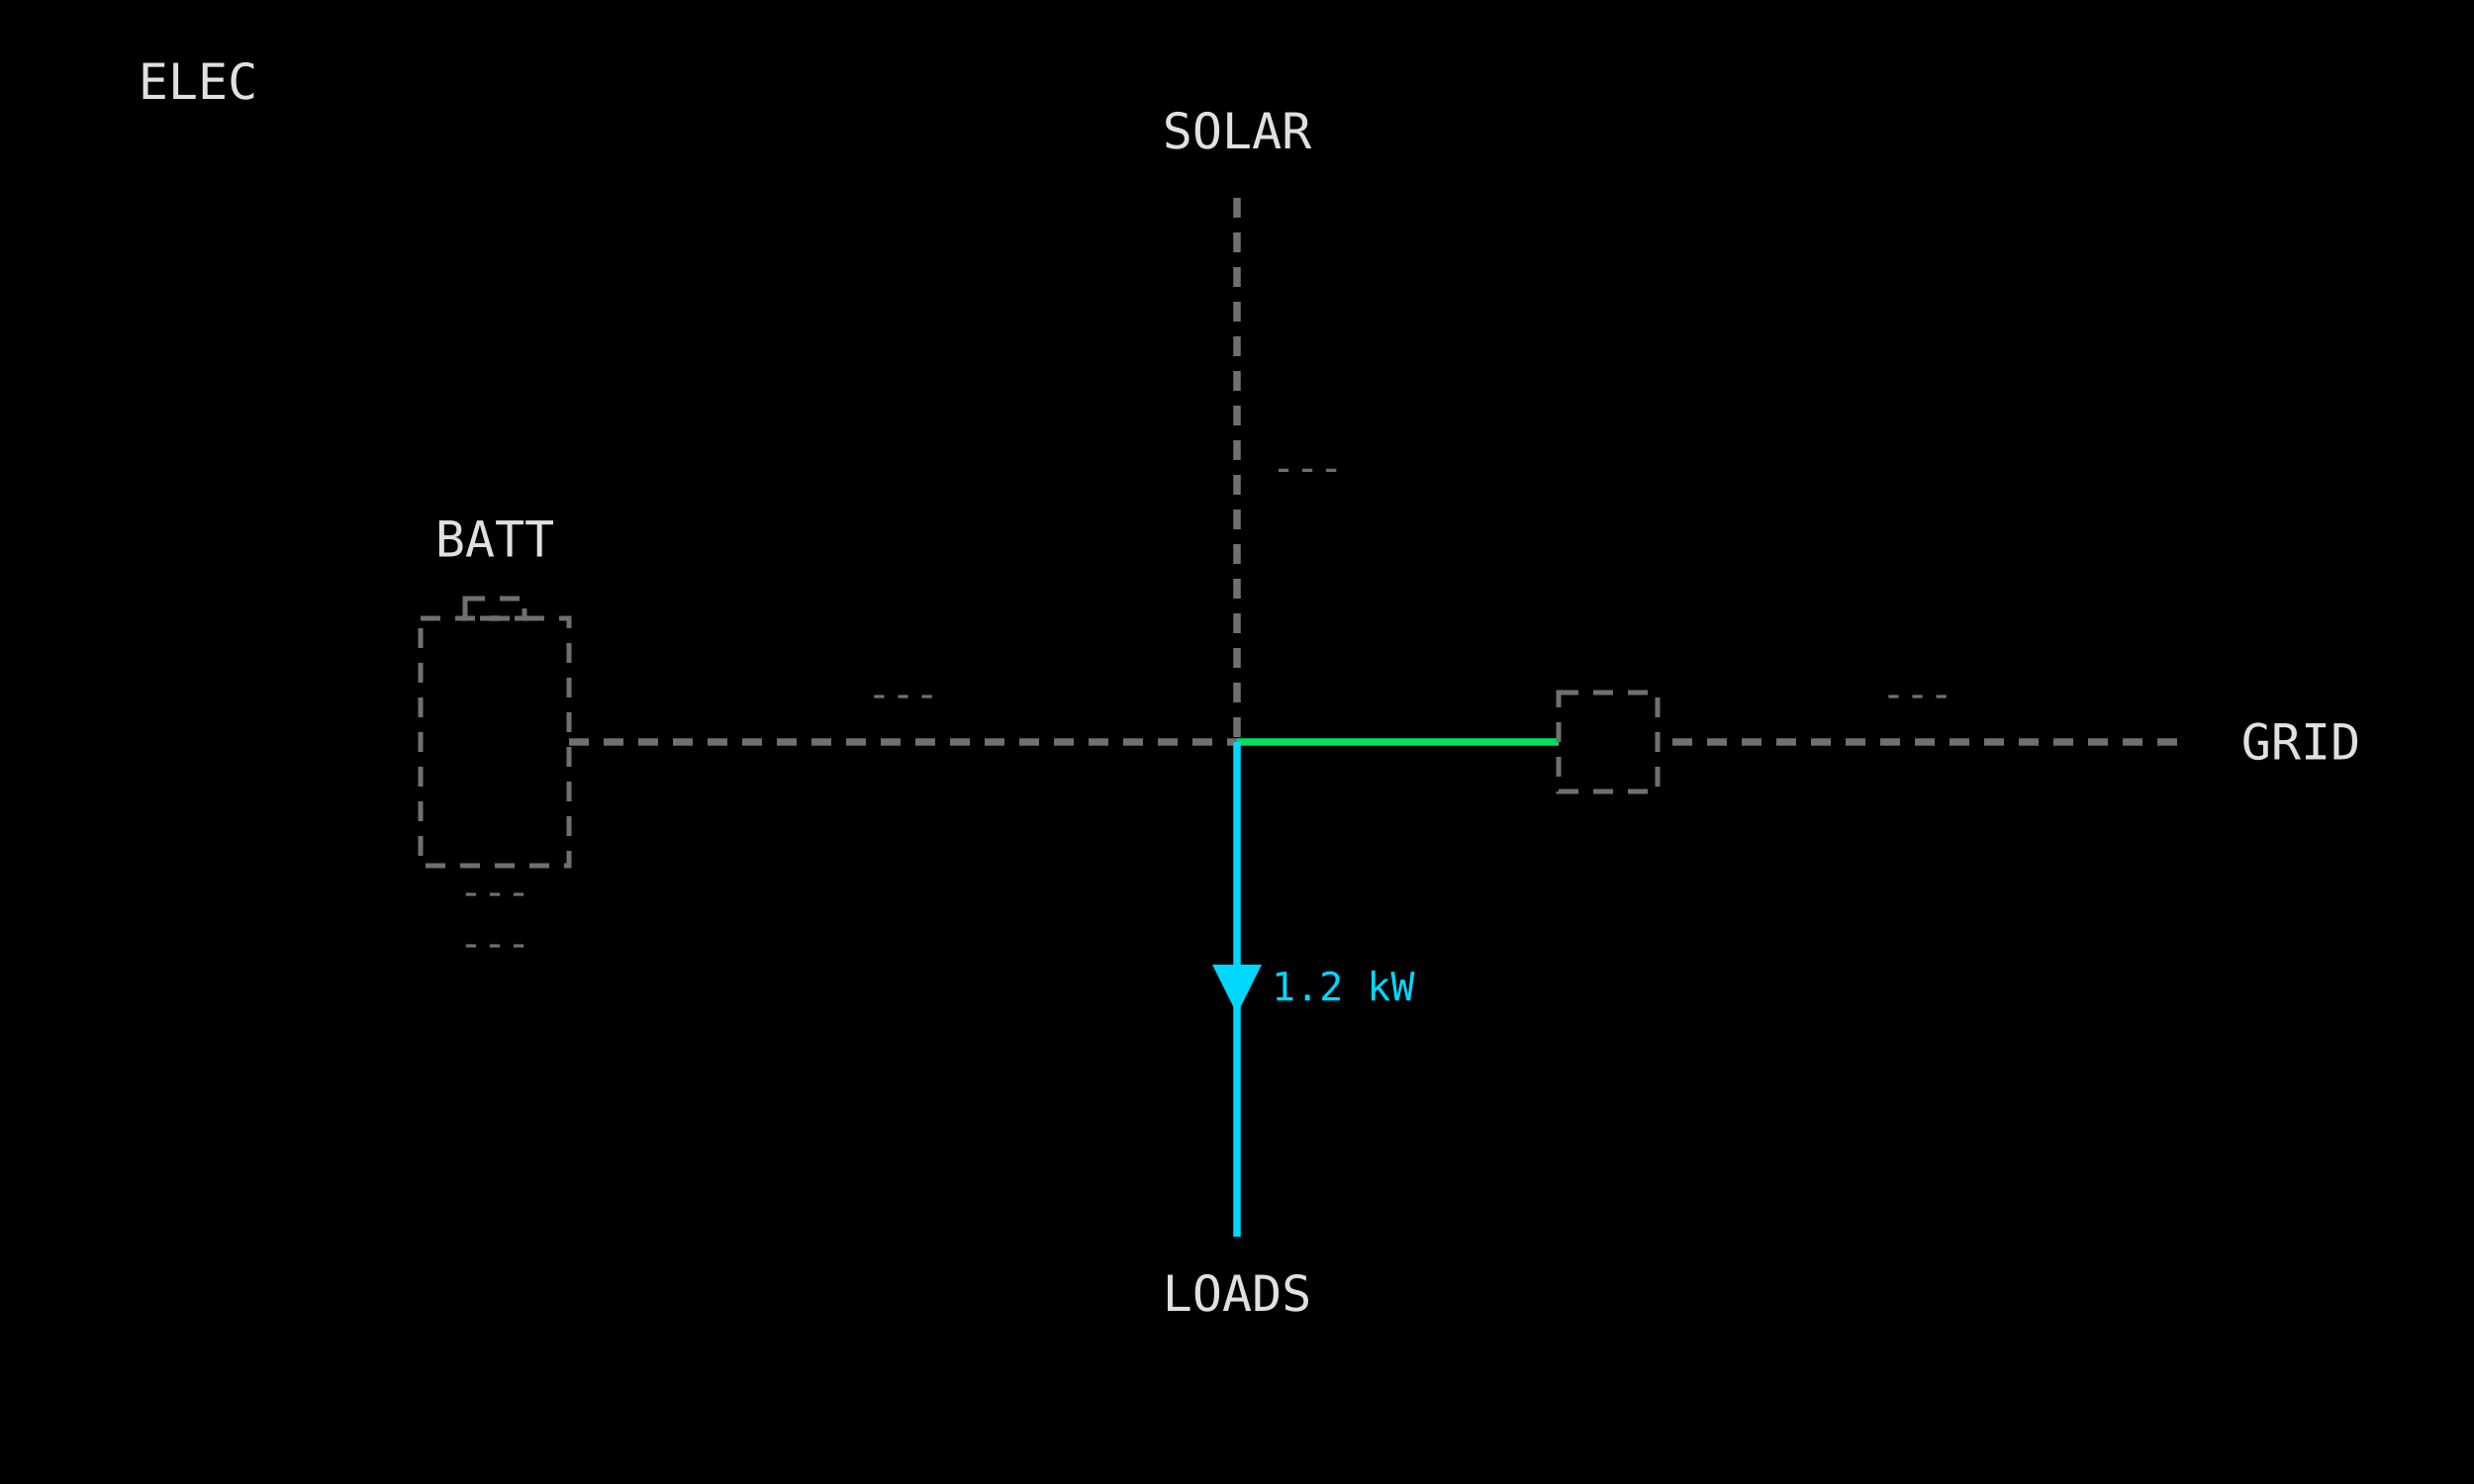
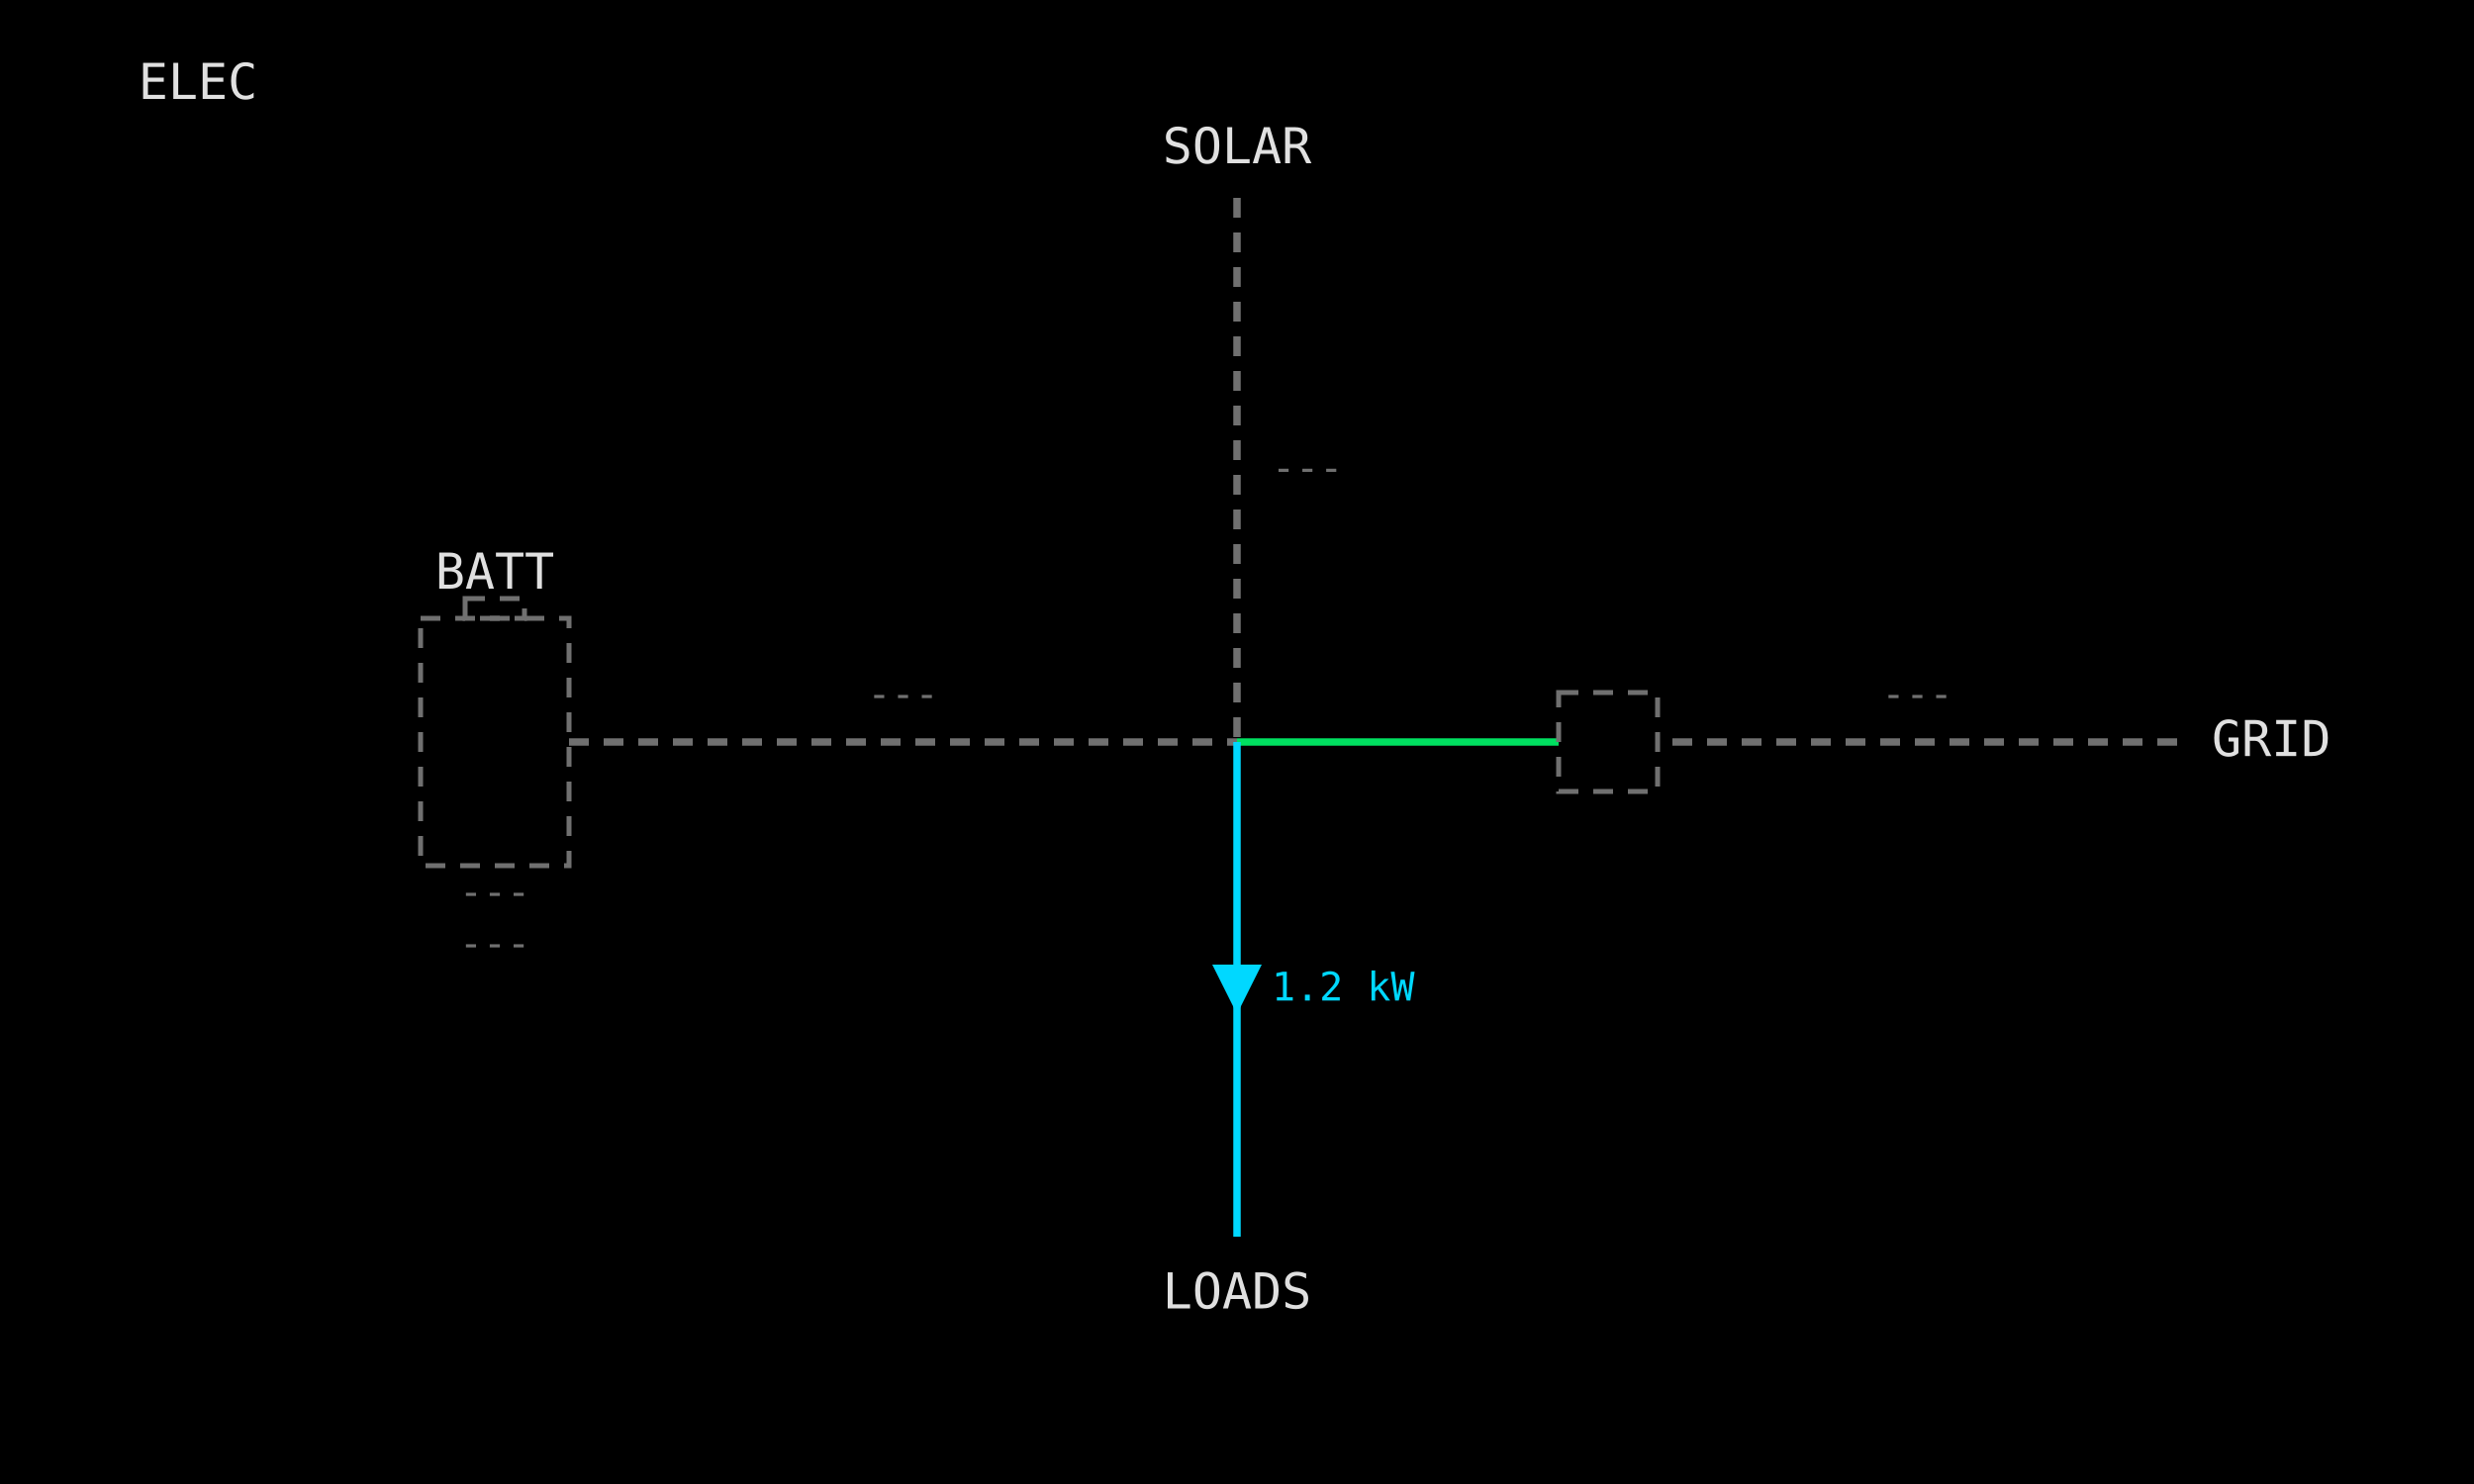
<svg xmlns="http://www.w3.org/2000/svg" viewBox="0 0 1000 600" width="1280" height="768" data-page="electrical" data-theme="dark">
  <rect x="0" y="0" width="1000" height="600" fill="#000000" />
  <g id="title">
    <text x="80" y="40" text-anchor="middle" font-family="DejaVu Sans Mono, monospace" font-size="20" fill="#e0e0e0">ELEC</text>
  </g>
-   <g id="solar_label">
-     <text x="500" y="60" text-anchor="middle" font-family="DejaVu Sans Mono, monospace" font-size="20" fill="#e0e0e0">SOLAR</text>
-   </g>
  <g id="solar">
    <polyline points="500,80 500,300" fill="none" stroke="#707070" stroke-width="3" stroke-dasharray="8 6" stroke-linejoin="round" />
+     <text x="500" y="66" text-anchor="middle" font-family="DejaVu Sans Mono, monospace" font-size="20" fill="#e0e0e0">SOLAR</text>
    <text x="514" y="190" text-anchor="start" dominant-baseline="middle" font-family="DejaVu Sans Mono, monospace" font-size="16" fill="#707070">---</text>
-   </g>
-   <g id="battery_label">
-     <text x="200" y="225" text-anchor="middle" font-family="DejaVu Sans Mono, monospace" font-size="20" fill="#e0e0e0">BATT</text>
  </g>
  <g id="battery">
    <rect x="170" y="250" width="60" height="100" fill="none" stroke="#707070" stroke-width="2" stroke-dasharray="8 6" />
    <rect x="188" y="242" width="24" height="8" fill="none" stroke="#707070" stroke-width="2" stroke-dasharray="8 6" />
+     <text x="200" y="238" text-anchor="middle" font-family="DejaVu Sans Mono, monospace" font-size="20" fill="#e0e0e0">BATT</text>
    <text x="200" y="366" text-anchor="middle" font-family="DejaVu Sans Mono, monospace" font-size="16" fill="#707070">---</text>
    <text x="200" y="386.8" text-anchor="middle" font-family="DejaVu Sans Mono, monospace" font-size="16" fill="#707070">---</text>
  </g>
  <g id="battery_feed">
    <polyline points="230,300 500,300" fill="none" stroke="#707070" stroke-width="3" stroke-dasharray="8 6" stroke-linejoin="round" />
    <text x="365" y="286" text-anchor="middle" font-family="DejaVu Sans Mono, monospace" font-size="16" fill="#707070">---</text>
  </g>
  <g id="bus_tie">
    <polyline points="500,300 630,300" fill="none" stroke="#00e060" stroke-width="3" stroke-linejoin="round" />
  </g>
  <g id="main_breaker">
    <g>
      <rect x="630" y="280" width="40" height="40" fill="none" stroke="#707070" stroke-width="2" stroke-dasharray="8 6" />
    </g>
  </g>
  <g id="grid">
    <polyline points="880,300 670,300" fill="none" stroke="#707070" stroke-width="3" stroke-dasharray="8 6" stroke-linejoin="round" />
+     <text x="894" y="300" text-anchor="start" dominant-baseline="middle" font-family="DejaVu Sans Mono, monospace" font-size="20" fill="#e0e0e0">GRID</text>
    <text x="775" y="286" text-anchor="middle" font-family="DejaVu Sans Mono, monospace" font-size="16" fill="#707070">---</text>
-   </g>
-   <g id="grid_label">
-     <text x="930" y="307" text-anchor="middle" font-family="DejaVu Sans Mono, monospace" font-size="20" fill="#e0e0e0">GRID</text>
  </g>
  <g id="loads">
    <polyline points="500,300 500,500" fill="none" stroke="#00d8ff" stroke-width="3" stroke-linejoin="round" />
    <polygon points="500,410 490,390 510,390" fill="#00d8ff" />
+     <text x="500" y="529" text-anchor="middle" font-family="DejaVu Sans Mono, monospace" font-size="20" fill="#e0e0e0">LOADS</text>
    <text x="514" y="400" text-anchor="start" dominant-baseline="middle" font-family="DejaVu Sans Mono, monospace" font-size="16" fill="#00d8ff">1.2 kW</text>
  </g>
-   <g id="loads_label">
-     <text x="500" y="530" text-anchor="middle" font-family="DejaVu Sans Mono, monospace" font-size="20" fill="#e0e0e0">LOADS</text>
-   </g>
</svg>
